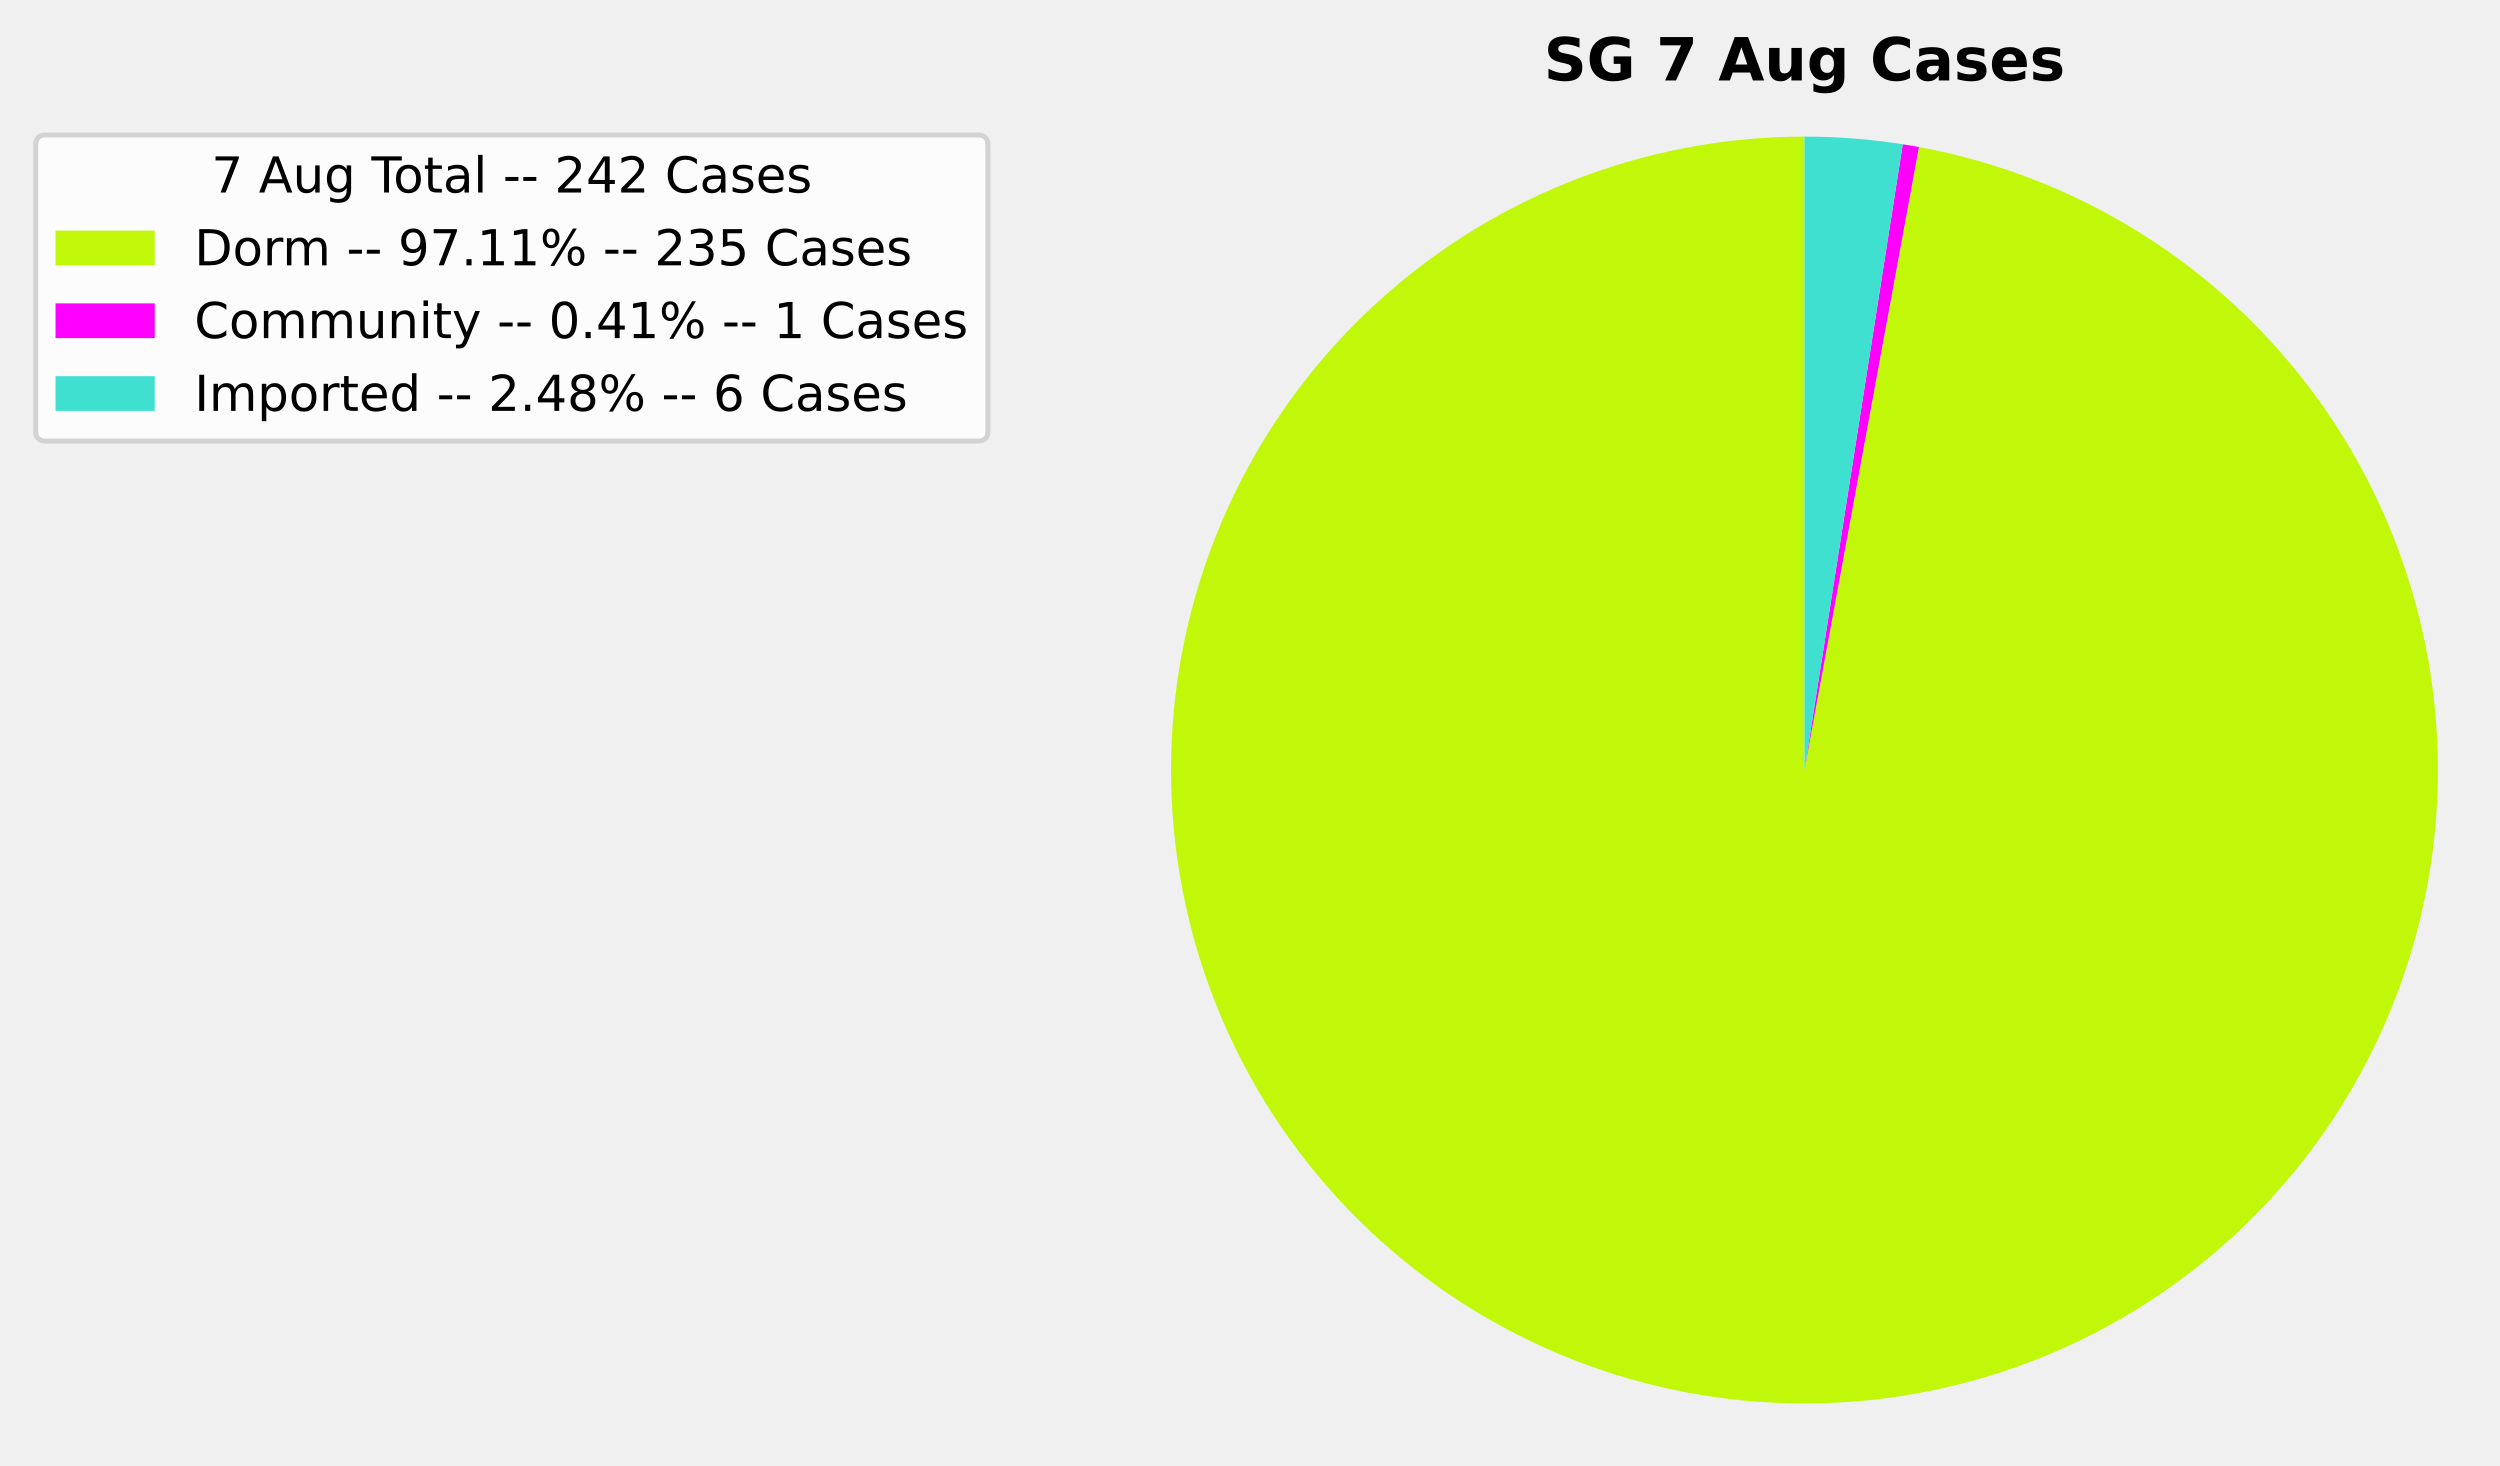
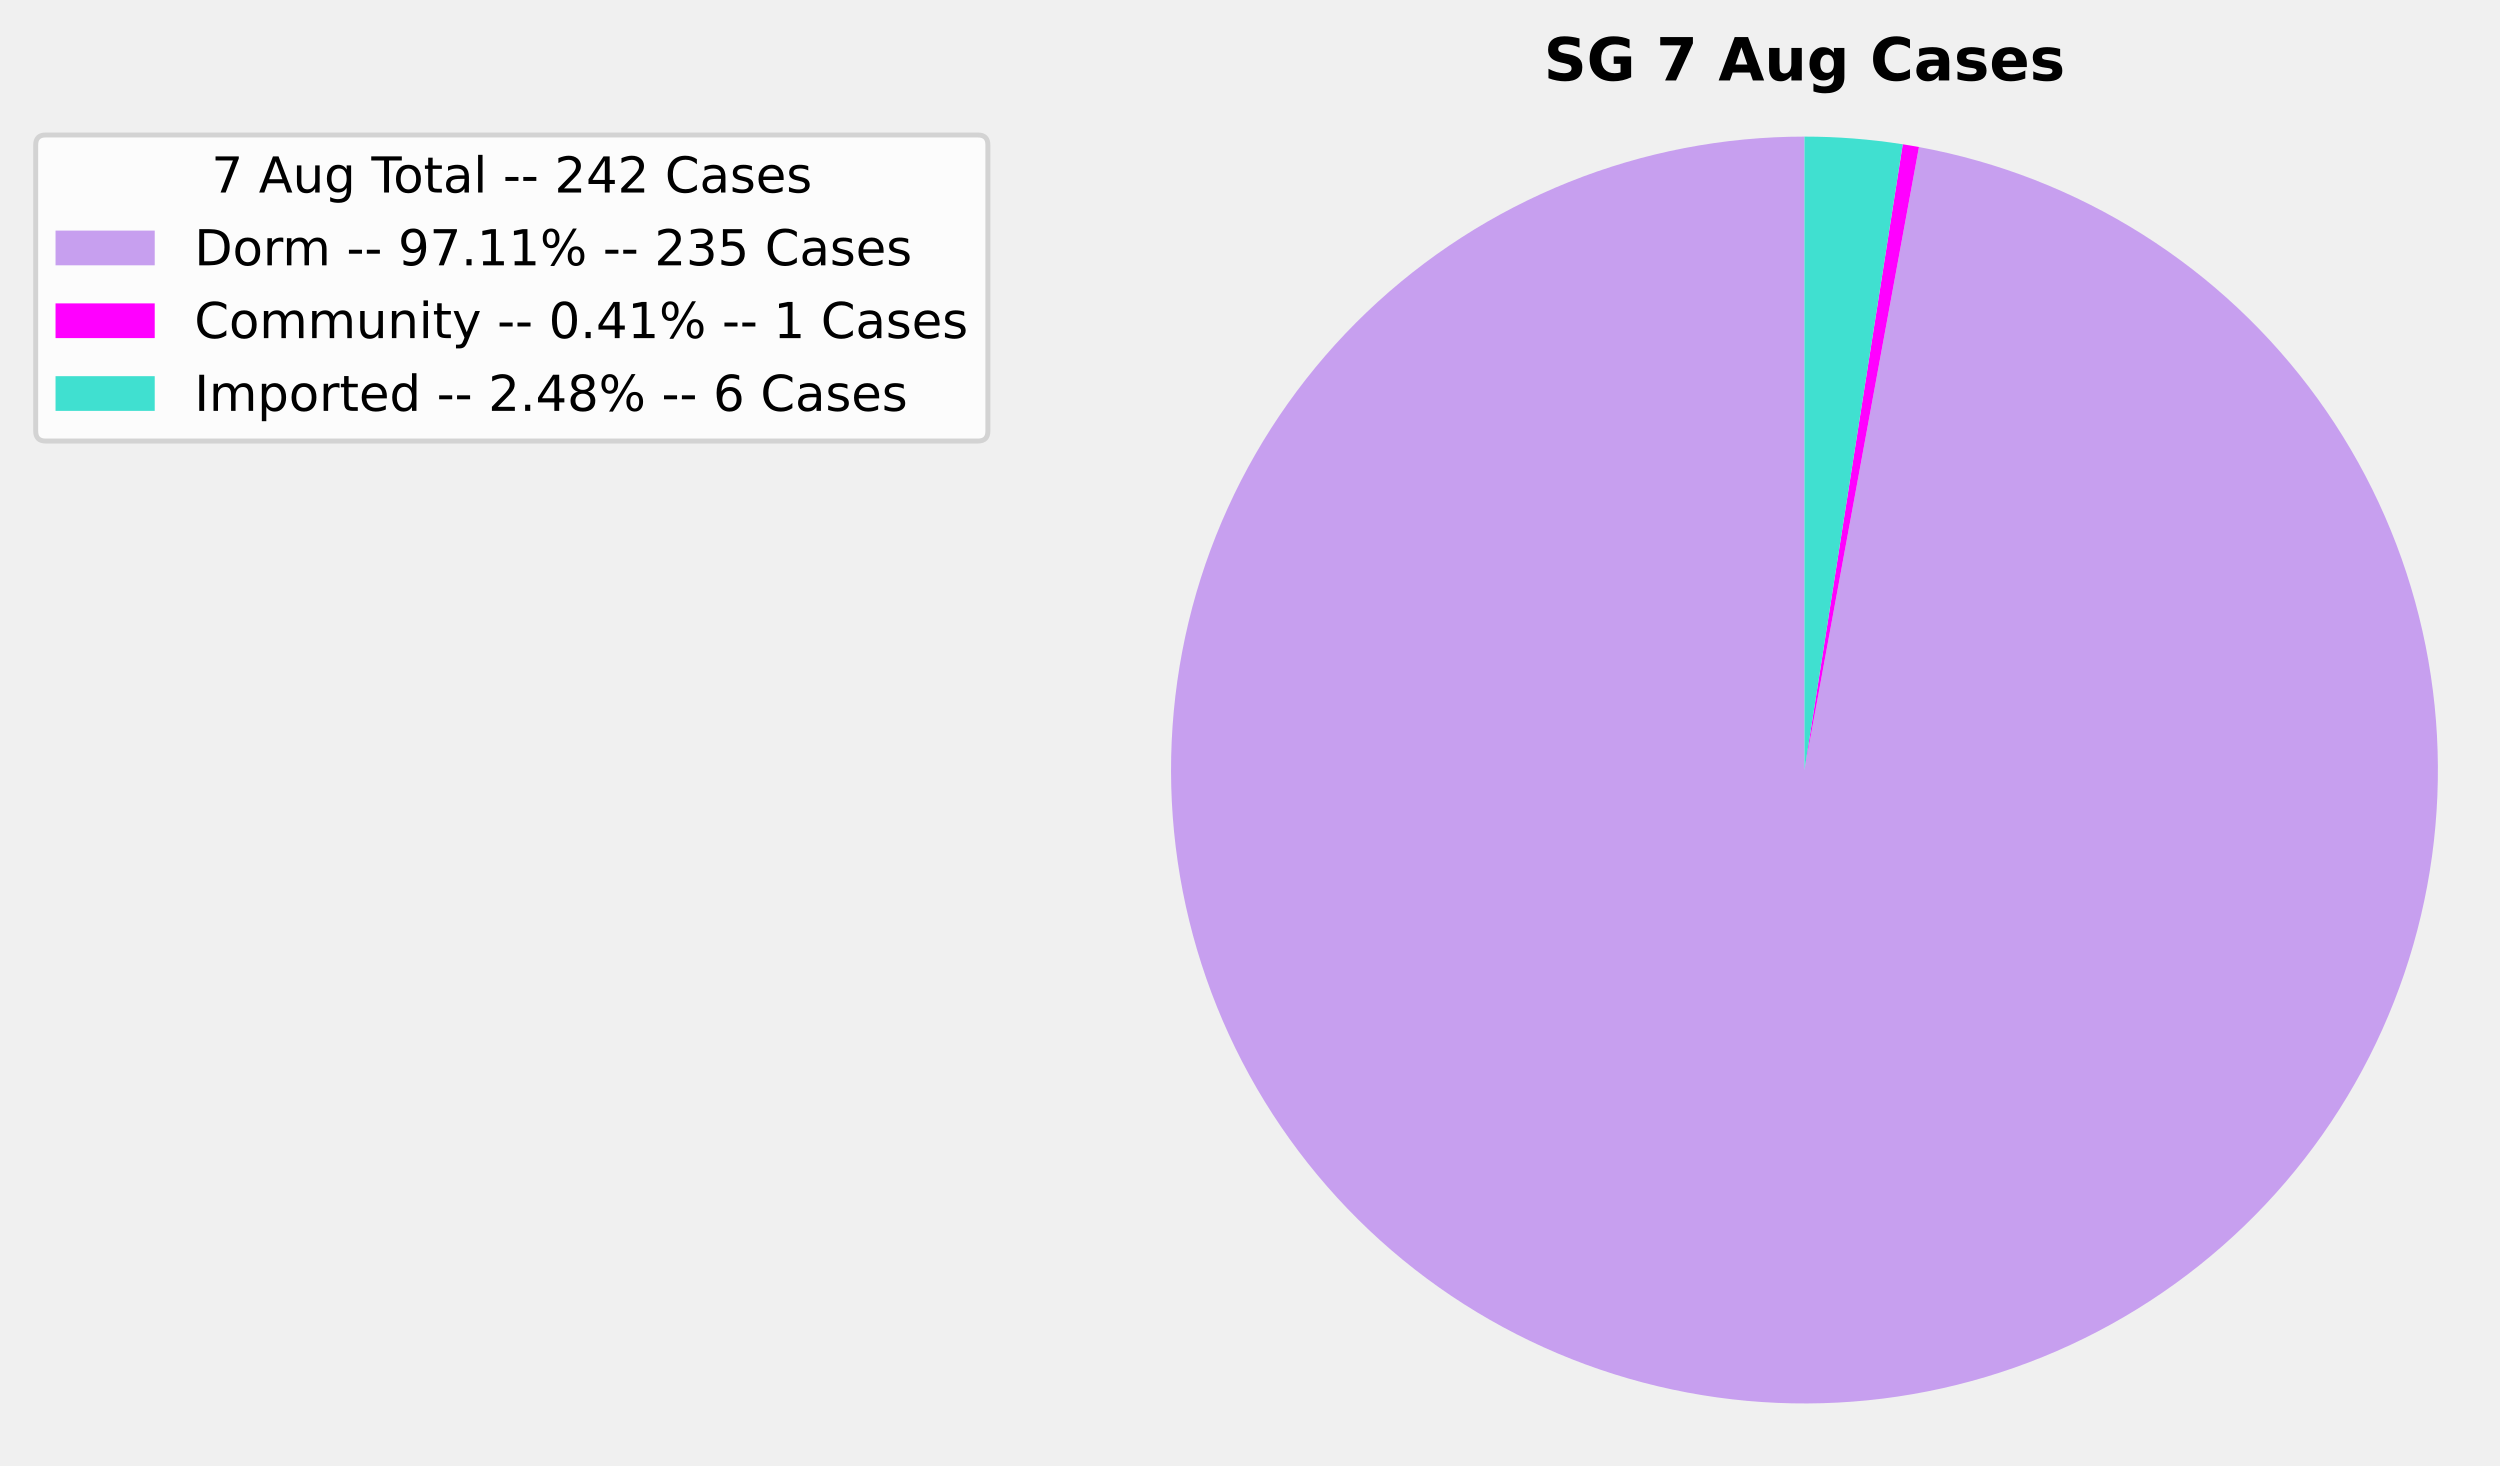
<svg xmlns="http://www.w3.org/2000/svg" xmlns:xlink="http://www.w3.org/1999/xlink" height="295.536pt" version="1.1" viewBox="0 0 504.133 295.536" width="504.133pt">
  <defs>
    <style type="text/css">
*{stroke-linecap:butt;stroke-linejoin:round;}
  </style>
  </defs>
  <g id="figure_1">
    <g id="patch_1">
      <path d="M -0 295.536  L 504.133 295.536  L 504.133 0  L -0 0  z " style="fill:none;" />
    </g>
    <g id="axes_1">
      <g id="patch_2">
-         <path d="M 363.877 27.547  C 347.591 27.547 331.454 30.661 316.339 36.722  C 301.223 42.783 287.405 51.679 275.63 62.931  C 263.856 74.182 254.341 87.582 247.6 102.406  C 240.859 117.231 237.014 133.21 236.275 149.479  C 235.535 165.748 237.913 182.009 243.281 197.384  C 248.65 212.76 256.909 226.968 267.614 239.241  C 278.319 251.514 291.272 261.628 305.776 269.035  C 320.279 276.443 336.067 281.009 352.285 282.487  C 368.504 283.965 384.856 282.328 400.46 277.663  C 416.063 272.999 430.632 265.394 443.378 255.257  C 456.125 245.121 466.817 232.64 474.875 218.488  C 482.934 204.336 488.213 188.772 490.426 172.638  C 492.639 156.503 491.746 140.093 487.795 124.294  C 483.844 108.495 476.908 93.596 467.361 80.402  C 457.815 67.208 445.832 55.96 432.061 47.267  C 418.289 38.574 402.981 32.594 386.964 29.65  L 363.877 155.28  L 363.877 27.547  z " style="fill:#c1f80a;" />
+         <path d="M 363.877 27.547  C 347.591 27.547 331.454 30.661 316.339 36.722  C 301.223 42.783 287.405 51.679 275.63 62.931  C 263.856 74.182 254.341 87.582 247.6 102.406  C 240.859 117.231 237.014 133.21 236.275 149.479  C 235.535 165.748 237.913 182.009 243.281 197.384  C 248.65 212.76 256.909 226.968 267.614 239.241  C 278.319 251.514 291.272 261.628 305.776 269.035  C 320.279 276.443 336.067 281.009 352.285 282.487  C 368.504 283.965 384.856 282.328 400.46 277.663  C 416.063 272.999 430.632 265.394 443.378 255.257  C 456.125 245.121 466.817 232.64 474.875 218.488  C 482.934 204.336 488.213 188.772 490.426 172.638  C 492.639 156.503 491.746 140.093 487.795 124.294  C 483.844 108.495 476.908 93.596 467.361 80.402  C 457.815 67.208 445.832 55.96 432.061 47.267  C 418.289 38.574 402.981 32.594 386.964 29.65  L 363.877 155.28  L 363.877 27.547  z " style="fill:#c79fef;" />
      </g>
      <g id="patch_3">
        <path d="M 386.964 29.65  C 386.42 29.551 385.876 29.454 385.331 29.361  C 384.786 29.268 384.241 29.179 383.695 29.093  L 363.877 155.28  L 386.964 29.65  z " style="fill:#ff00ff;" />
      </g>
      <g id="patch_4">
        <path d="M 383.695 29.093  C 380.418 28.579 377.123 28.192 373.816 27.934  C 370.509 27.676 367.193 27.547 363.877 27.547  L 363.877 155.28  L 383.695 29.093  z " style="fill:#40e0d0;" />
      </g>
      <g id="matplotlib.axis_1" />
      <g id="matplotlib.axis_2" />
      <g id="text_1">
        <defs>
          <path d="M 59.906 70.609  L 59.906 55.172  Q 53.906 57.859 48.188 59.219  Q 42.484 60.594 37.406 60.594  Q 30.672 60.594 27.438 58.734  Q 24.219 56.891 24.219 52.984  Q 24.219 50.047 26.391 48.406  Q 28.562 46.781 34.281 45.609  L 42.281 44  Q 54.438 41.547 59.562 36.562  Q 64.703 31.594 64.703 22.406  Q 64.703 10.359 57.547 4.469  Q 50.391 -1.422 35.688 -1.422  Q 28.766 -1.422 21.781 -0.094  Q 14.797 1.219 7.812 3.812  L 7.812 19.672  Q 14.797 15.969 21.312 14.078  Q 27.828 12.203 33.891 12.203  Q 40.047 12.203 43.312 14.25  Q 46.578 16.312 46.578 20.125  Q 46.578 23.531 44.359 25.391  Q 42.141 27.25 35.5 28.719  L 28.219 30.328  Q 17.281 32.672 12.219 37.797  Q 7.172 42.922 7.172 51.609  Q 7.172 62.5 14.203 68.359  Q 21.234 74.219 34.422 74.219  Q 40.438 74.219 46.781 73.312  Q 53.125 72.406 59.906 70.609  z " id="DejaVuSans-Bold-83" />
          <path d="M 74.703 5.422  Q 67.672 2 60.109 0.281  Q 52.547 -1.422 44.484 -1.422  Q 26.266 -1.422 15.625 8.766  Q 4.984 18.953 4.984 36.375  Q 4.984 54 15.812 64.109  Q 26.656 74.219 45.516 74.219  Q 52.781 74.219 59.438 72.844  Q 66.109 71.484 72.016 68.797  L 72.016 53.719  Q 65.922 57.172 59.891 58.875  Q 53.859 60.594 47.797 60.594  Q 36.578 60.594 30.5 54.312  Q 24.422 48.047 24.422 36.375  Q 24.422 24.812 30.281 18.5  Q 36.141 12.203 46.922 12.203  Q 49.859 12.203 52.375 12.562  Q 54.891 12.938 56.891 13.719  L 56.891 27.875  L 45.406 27.875  L 45.406 40.484  L 74.703 40.484  z " id="DejaVuSans-Bold-71" />
          <path id="DejaVuSans-Bold-32" />
          <path d="M 6.688 72.906  L 61.625 72.906  L 61.625 62.312  L 33.203 0  L 14.891 0  L 41.797 59.078  L 6.688 59.078  z " id="DejaVuSans-Bold-55" />
          <path d="M 53.422 13.281  L 24.031 13.281  L 19.391 0  L 0.484 0  L 27.484 72.906  L 49.906 72.906  L 76.906 0  L 58.016 0  z M 28.719 26.812  L 48.688 26.812  L 38.719 55.812  z " id="DejaVuSans-Bold-65" />
          <path d="M 7.812 21.297  L 7.812 54.688  L 25.391 54.688  L 25.391 49.219  Q 25.391 44.781 25.344 38.062  Q 25.297 31.344 25.297 29.109  Q 25.297 22.516 25.641 19.609  Q 25.984 16.703 26.812 15.375  Q 27.875 13.672 29.609 12.734  Q 31.344 11.812 33.594 11.812  Q 39.062 11.812 42.188 16.016  Q 45.312 20.219 45.312 27.688  L 45.312 54.688  L 62.797 54.688  L 62.797 0  L 45.312 0  L 45.312 7.906  Q 41.359 3.125 36.938 0.844  Q 32.516 -1.422 27.203 -1.422  Q 17.719 -1.422 12.766 4.391  Q 7.812 10.203 7.812 21.297  z " id="DejaVuSans-Bold-117" />
          <path d="M 45.609 9.281  Q 42 4.5 37.641 2.25  Q 33.297 0 27.594 0  Q 17.578 0 11.031 7.875  Q 4.5 15.766 4.5 27.984  Q 4.5 40.234 11.031 48.062  Q 17.578 55.906 27.594 55.906  Q 33.297 55.906 37.641 53.656  Q 42 51.422 45.609 46.578  L 45.609 54.688  L 63.188 54.688  L 63.188 5.516  Q 63.188 -7.672 54.859 -14.625  Q 46.531 -21.578 30.719 -21.578  Q 25.594 -21.578 20.797 -20.797  Q 16.016 -20.016 11.188 -18.406  L 11.188 -4.781  Q 15.766 -7.422 20.156 -8.719  Q 24.562 -10.016 29 -10.016  Q 37.594 -10.016 41.594 -6.25  Q 45.609 -2.484 45.609 5.516  z M 34.078 43.312  Q 28.656 43.312 25.625 39.297  Q 22.609 35.297 22.609 27.984  Q 22.609 20.453 25.531 16.578  Q 28.469 12.703 34.078 12.703  Q 39.547 12.703 42.578 16.703  Q 45.609 20.703 45.609 27.984  Q 45.609 35.297 42.578 39.297  Q 39.547 43.312 34.078 43.312  z " id="DejaVuSans-Bold-103" />
          <path d="M 67 4  Q 61.812 1.312 56.203 -0.047  Q 50.594 -1.422 44.484 -1.422  Q 26.266 -1.422 15.625 8.766  Q 4.984 18.953 4.984 36.375  Q 4.984 53.859 15.625 64.031  Q 26.266 74.219 44.484 74.219  Q 50.594 74.219 56.203 72.844  Q 61.812 71.484 67 68.797  L 67 53.719  Q 61.766 57.281 56.688 58.938  Q 51.609 60.594 46 60.594  Q 35.938 60.594 30.172 54.141  Q 24.422 47.703 24.422 36.375  Q 24.422 25.094 30.172 18.641  Q 35.938 12.203 46 12.203  Q 51.609 12.203 56.688 13.859  Q 61.766 15.531 67 19.094  z " id="DejaVuSans-Bold-67" />
          <path d="M 32.906 24.609  Q 27.438 24.609 24.672 22.75  Q 21.922 20.906 21.922 17.281  Q 21.922 13.969 24.141 12.078  Q 26.375 10.203 30.328 10.203  Q 35.25 10.203 38.625 13.734  Q 42 17.281 42 22.609  L 42 24.609  z M 59.625 31.203  L 59.625 0  L 42 0  L 42 8.109  Q 38.484 3.125 34.078 0.844  Q 29.688 -1.422 23.391 -1.422  Q 14.891 -1.422 9.594 3.531  Q 4.297 8.5 4.297 16.406  Q 4.297 26.031 10.906 30.516  Q 17.531 35.016 31.688 35.016  L 42 35.016  L 42 36.375  Q 42 40.531 38.719 42.453  Q 35.453 44.391 28.516 44.391  Q 22.906 44.391 18.062 43.266  Q 13.234 42.141 9.078 39.891  L 9.078 53.219  Q 14.703 54.594 20.359 55.297  Q 26.031 56 31.688 56  Q 46.484 56 53.047 50.172  Q 59.625 44.344 59.625 31.203  z " id="DejaVuSans-Bold-97" />
          <path d="M 51.125 52.984  L 51.125 39.703  Q 45.516 42.047 40.281 43.219  Q 35.062 44.391 30.422 44.391  Q 25.438 44.391 23.016 43.141  Q 20.609 41.891 20.609 39.312  Q 20.609 37.203 22.438 36.078  Q 24.266 34.969 29 34.422  L 32.078 33.984  Q 45.516 32.281 50.141 28.375  Q 54.781 24.469 54.781 16.109  Q 54.781 7.375 48.328 2.969  Q 41.891 -1.422 29.109 -1.422  Q 23.688 -1.422 17.891 -0.562  Q 12.109 0.297 6 2  L 6 15.281  Q 11.234 12.75 16.719 11.469  Q 22.219 10.203 27.875 10.203  Q 33.016 10.203 35.594 11.609  Q 38.188 13.031 38.188 15.828  Q 38.188 18.172 36.406 19.312  Q 34.625 20.453 29.297 21.094  L 26.219 21.484  Q 14.547 22.953 9.859 26.906  Q 5.172 30.859 5.172 38.922  Q 5.172 47.609 11.125 51.797  Q 17.094 56 29.391 56  Q 34.234 56 39.547 55.266  Q 44.875 54.547 51.125 52.984  z " id="DejaVuSans-Bold-115" />
          <path d="M 62.984 27.484  L 62.984 22.516  L 22.125 22.516  Q 22.75 16.359 26.562 13.281  Q 30.375 10.203 37.203 10.203  Q 42.719 10.203 48.5 11.844  Q 54.297 13.484 60.406 16.797  L 60.406 3.328  Q 54.203 0.984 48 -0.219  Q 41.797 -1.422 35.594 -1.422  Q 20.75 -1.422 12.516 6.125  Q 4.297 13.672 4.297 27.297  Q 4.297 40.672 12.375 48.328  Q 20.453 56 34.625 56  Q 47.516 56 55.25 48.234  Q 62.984 40.484 62.984 27.484  z M 45.016 33.297  Q 45.016 38.281 42.109 41.328  Q 39.203 44.391 34.516 44.391  Q 29.438 44.391 26.266 41.531  Q 23.094 38.672 22.312 33.297  z " id="DejaVuSans-Bold-101" />
        </defs>
        <g transform="translate(311.3166 16.22437)scale(0.12 -0.12)">
          <use xlink:href="#DejaVuSans-Bold-83" />
          <use x="72.021" xlink:href="#DejaVuSans-Bold-71" />
          <use x="154.102" xlink:href="#DejaVuSans-Bold-32" />
          <use x="188.916" xlink:href="#DejaVuSans-Bold-55" />
          <use x="258.496" xlink:href="#DejaVuSans-Bold-32" />
          <use x="293.311" xlink:href="#DejaVuSans-Bold-65" />
          <use x="370.703" xlink:href="#DejaVuSans-Bold-117" />
          <use x="441.895" xlink:href="#DejaVuSans-Bold-103" />
          <use x="513.477" xlink:href="#DejaVuSans-Bold-32" />
          <use x="548.291" xlink:href="#DejaVuSans-Bold-67" />
          <use x="621.68" xlink:href="#DejaVuSans-Bold-97" />
          <use x="689.16" xlink:href="#DejaVuSans-Bold-115" />
          <use x="748.682" xlink:href="#DejaVuSans-Bold-101" />
          <use x="816.504" xlink:href="#DejaVuSans-Bold-115" />
        </g>
      </g>
      <g id="legend_1">
        <g id="patch_5">
          <path d="M 9.2 88.937  L 197.209 88.937  Q 199.209 88.937 199.209 86.937  L 199.209 29.224  Q 199.209 27.224 197.209 27.224  L 9.2 27.224  Q 7.2 27.224 7.2 29.224  L 7.2 86.937  Q 7.2 88.937 9.2 88.937  z " style="fill:#ffffff;opacity:0.8;stroke:#cccccc;stroke-linejoin:miter;" />
        </g>
        <g id="text_2">
          <defs>
            <path d="M 8.203 72.906  L 55.078 72.906  L 55.078 68.703  L 28.609 0  L 18.312 0  L 43.219 64.594  L 8.203 64.594  z " id="DejaVuSans-55" />
            <path id="DejaVuSans-32" />
            <path d="M 34.188 63.188  L 20.797 26.906  L 47.609 26.906  z M 28.609 72.906  L 39.797 72.906  L 67.578 0  L 57.328 0  L 50.688 18.703  L 17.828 18.703  L 11.188 0  L 0.781 0  z " id="DejaVuSans-65" />
            <path d="M 8.5 21.578  L 8.5 54.688  L 17.484 54.688  L 17.484 21.922  Q 17.484 14.156 20.5 10.266  Q 23.531 6.391 29.594 6.391  Q 36.859 6.391 41.078 11.031  Q 45.312 15.672 45.312 23.688  L 45.312 54.688  L 54.297 54.688  L 54.297 0  L 45.312 0  L 45.312 8.406  Q 42.047 3.422 37.719 1  Q 33.406 -1.422 27.688 -1.422  Q 18.266 -1.422 13.375 4.438  Q 8.5 10.297 8.5 21.578  z M 31.109 56  z " id="DejaVuSans-117" />
            <path d="M 45.406 27.984  Q 45.406 37.75 41.375 43.109  Q 37.359 48.484 30.078 48.484  Q 22.859 48.484 18.828 43.109  Q 14.797 37.75 14.797 27.984  Q 14.797 18.266 18.828 12.891  Q 22.859 7.516 30.078 7.516  Q 37.359 7.516 41.375 12.891  Q 45.406 18.266 45.406 27.984  z M 54.391 6.781  Q 54.391 -7.172 48.188 -13.984  Q 42 -20.797 29.203 -20.797  Q 24.469 -20.797 20.266 -20.094  Q 16.062 -19.391 12.109 -17.922  L 12.109 -9.188  Q 16.062 -11.328 19.922 -12.344  Q 23.781 -13.375 27.781 -13.375  Q 36.625 -13.375 41.016 -8.766  Q 45.406 -4.156 45.406 5.172  L 45.406 9.625  Q 42.625 4.781 38.281 2.391  Q 33.938 0 27.875 0  Q 17.828 0 11.672 7.656  Q 5.516 15.328 5.516 27.984  Q 5.516 40.672 11.672 48.328  Q 17.828 56 27.875 56  Q 33.938 56 38.281 53.609  Q 42.625 51.219 45.406 46.391  L 45.406 54.688  L 54.391 54.688  z " id="DejaVuSans-103" />
            <path d="M -0.297 72.906  L 61.375 72.906  L 61.375 64.594  L 35.5 64.594  L 35.5 0  L 25.594 0  L 25.594 64.594  L -0.297 64.594  z " id="DejaVuSans-84" />
            <path d="M 30.609 48.391  Q 23.391 48.391 19.188 42.75  Q 14.984 37.109 14.984 27.297  Q 14.984 17.484 19.156 11.844  Q 23.344 6.203 30.609 6.203  Q 37.797 6.203 41.984 11.859  Q 46.188 17.531 46.188 27.297  Q 46.188 37.016 41.984 42.703  Q 37.797 48.391 30.609 48.391  z M 30.609 56  Q 42.328 56 49.016 48.375  Q 55.719 40.766 55.719 27.297  Q 55.719 13.875 49.016 6.219  Q 42.328 -1.422 30.609 -1.422  Q 18.844 -1.422 12.172 6.219  Q 5.516 13.875 5.516 27.297  Q 5.516 40.766 12.172 48.375  Q 18.844 56 30.609 56  z " id="DejaVuSans-111" />
            <path d="M 18.312 70.219  L 18.312 54.688  L 36.812 54.688  L 36.812 47.703  L 18.312 47.703  L 18.312 18.016  Q 18.312 11.328 20.141 9.422  Q 21.969 7.516 27.594 7.516  L 36.812 7.516  L 36.812 0  L 27.594 0  Q 17.188 0 13.234 3.875  Q 9.281 7.766 9.281 18.016  L 9.281 47.703  L 2.688 47.703  L 2.688 54.688  L 9.281 54.688  L 9.281 70.219  z " id="DejaVuSans-116" />
            <path d="M 34.281 27.484  Q 23.391 27.484 19.188 25  Q 14.984 22.516 14.984 16.5  Q 14.984 11.719 18.141 8.906  Q 21.297 6.109 26.703 6.109  Q 34.188 6.109 38.703 11.406  Q 43.219 16.703 43.219 25.484  L 43.219 27.484  z M 52.203 31.203  L 52.203 0  L 43.219 0  L 43.219 8.297  Q 40.141 3.328 35.547 0.953  Q 30.953 -1.422 24.312 -1.422  Q 15.922 -1.422 10.953 3.297  Q 6 8.016 6 15.922  Q 6 25.141 12.172 29.828  Q 18.359 34.516 30.609 34.516  L 43.219 34.516  L 43.219 35.406  Q 43.219 41.609 39.141 45  Q 35.062 48.391 27.688 48.391  Q 23 48.391 18.547 47.266  Q 14.109 46.141 10.016 43.891  L 10.016 52.203  Q 14.938 54.109 19.578 55.047  Q 24.219 56 28.609 56  Q 40.484 56 46.344 49.844  Q 52.203 43.703 52.203 31.203  z " id="DejaVuSans-97" />
            <path d="M 9.422 75.984  L 18.406 75.984  L 18.406 0  L 9.422 0  z " id="DejaVuSans-108" />
            <path d="M 4.891 31.391  L 31.203 31.391  L 31.203 23.391  L 4.891 23.391  z " id="DejaVuSans-45" />
            <path d="M 19.188 8.297  L 53.609 8.297  L 53.609 0  L 7.328 0  L 7.328 8.297  Q 12.938 14.109 22.625 23.891  Q 32.328 33.688 34.812 36.531  Q 39.547 41.844 41.422 45.531  Q 43.312 49.219 43.312 52.781  Q 43.312 58.594 39.234 62.25  Q 35.156 65.922 28.609 65.922  Q 23.969 65.922 18.812 64.312  Q 13.672 62.703 7.812 59.422  L 7.812 69.391  Q 13.766 71.781 18.938 73  Q 24.125 74.219 28.422 74.219  Q 39.75 74.219 46.484 68.547  Q 53.219 62.891 53.219 53.422  Q 53.219 48.922 51.531 44.891  Q 49.859 40.875 45.406 35.406  Q 44.188 33.984 37.641 27.219  Q 31.109 20.453 19.188 8.297  z " id="DejaVuSans-50" />
            <path d="M 37.797 64.312  L 12.891 25.391  L 37.797 25.391  z M 35.203 72.906  L 47.609 72.906  L 47.609 25.391  L 58.016 25.391  L 58.016 17.188  L 47.609 17.188  L 47.609 0  L 37.797 0  L 37.797 17.188  L 4.891 17.188  L 4.891 26.703  z " id="DejaVuSans-52" />
            <path d="M 64.406 67.281  L 64.406 56.891  Q 59.422 61.531 53.781 63.812  Q 48.141 66.109 41.797 66.109  Q 29.297 66.109 22.656 58.469  Q 16.016 50.828 16.016 36.375  Q 16.016 21.969 22.656 14.328  Q 29.297 6.688 41.797 6.688  Q 48.141 6.688 53.781 8.984  Q 59.422 11.281 64.406 15.922  L 64.406 5.609  Q 59.234 2.094 53.438 0.328  Q 47.656 -1.422 41.219 -1.422  Q 24.656 -1.422 15.125 8.703  Q 5.609 18.844 5.609 36.375  Q 5.609 53.953 15.125 64.078  Q 24.656 74.219 41.219 74.219  Q 47.75 74.219 53.531 72.484  Q 59.328 70.75 64.406 67.281  z " id="DejaVuSans-67" />
            <path d="M 44.281 53.078  L 44.281 44.578  Q 40.484 46.531 36.375 47.5  Q 32.281 48.484 27.875 48.484  Q 21.188 48.484 17.844 46.438  Q 14.5 44.391 14.5 40.281  Q 14.5 37.156 16.891 35.375  Q 19.281 33.594 26.516 31.984  L 29.594 31.297  Q 39.156 29.25 43.188 25.516  Q 47.219 21.781 47.219 15.094  Q 47.219 7.469 41.188 3.016  Q 35.156 -1.422 24.609 -1.422  Q 20.219 -1.422 15.453 -0.562  Q 10.688 0.297 5.422 2  L 5.422 11.281  Q 10.406 8.688 15.234 7.391  Q 20.062 6.109 24.812 6.109  Q 31.156 6.109 34.562 8.281  Q 37.984 10.453 37.984 14.406  Q 37.984 18.062 35.516 20.016  Q 33.062 21.969 24.703 23.781  L 21.578 24.516  Q 13.234 26.266 9.516 29.906  Q 5.812 33.547 5.812 39.891  Q 5.812 47.609 11.281 51.797  Q 16.75 56 26.812 56  Q 31.781 56 36.172 55.266  Q 40.578 54.547 44.281 53.078  z " id="DejaVuSans-115" />
            <path d="M 56.203 29.594  L 56.203 25.203  L 14.891 25.203  Q 15.484 15.922 20.484 11.062  Q 25.484 6.203 34.422 6.203  Q 39.594 6.203 44.453 7.469  Q 49.312 8.734 54.109 11.281  L 54.109 2.781  Q 49.266 0.734 44.188 -0.344  Q 39.109 -1.422 33.891 -1.422  Q 20.797 -1.422 13.156 6.188  Q 5.516 13.812 5.516 26.812  Q 5.516 40.234 12.766 48.109  Q 20.016 56 32.328 56  Q 43.359 56 49.781 48.891  Q 56.203 41.797 56.203 29.594  z M 47.219 32.234  Q 47.125 39.594 43.094 43.984  Q 39.062 48.391 32.422 48.391  Q 24.906 48.391 20.391 44.141  Q 15.875 39.891 15.188 32.172  z " id="DejaVuSans-101" />
          </defs>
          <g transform="translate(42.64531 38.82281)scale(0.1 -0.1)">
            <use xlink:href="#DejaVuSans-55" />
            <use x="63.623" xlink:href="#DejaVuSans-32" />
            <use x="95.41" xlink:href="#DejaVuSans-65" />
            <use x="163.818" xlink:href="#DejaVuSans-117" />
            <use x="227.197" xlink:href="#DejaVuSans-103" />
            <use x="290.674" xlink:href="#DejaVuSans-32" />
            <use x="322.461" xlink:href="#DejaVuSans-84" />
            <use x="366.545" xlink:href="#DejaVuSans-111" />
            <use x="427.727" xlink:href="#DejaVuSans-116" />
            <use x="466.936" xlink:href="#DejaVuSans-97" />
            <use x="528.215" xlink:href="#DejaVuSans-108" />
            <use x="555.998" xlink:href="#DejaVuSans-32" />
            <use x="587.785" xlink:href="#DejaVuSans-45" />
            <use x="623.869" xlink:href="#DejaVuSans-45" />
            <use x="659.953" xlink:href="#DejaVuSans-32" />
            <use x="691.74" xlink:href="#DejaVuSans-50" />
            <use x="755.363" xlink:href="#DejaVuSans-52" />
            <use x="818.986" xlink:href="#DejaVuSans-50" />
            <use x="882.609" xlink:href="#DejaVuSans-32" />
            <use x="914.396" xlink:href="#DejaVuSans-67" />
            <use x="984.221" xlink:href="#DejaVuSans-97" />
            <use x="1045.5" xlink:href="#DejaVuSans-115" />
            <use x="1097.6" xlink:href="#DejaVuSans-101" />
            <use x="1159.123" xlink:href="#DejaVuSans-115" />
          </g>
        </g>
        <g id="patch_6">
-           <path d="M 11.2 53.501  L 31.2 53.501  L 31.2 46.501  L 11.2 46.501  z " style="fill:#c1f80a;" />
+           <path d="M 11.2 53.501  L 31.2 53.501  L 31.2 46.501  L 11.2 46.501  z " style="fill:#c79fef;" />
        </g>
        <g id="text_3">
          <defs>
            <path d="M 19.672 64.797  L 19.672 8.109  L 31.594 8.109  Q 46.688 8.109 53.688 14.938  Q 60.688 21.781 60.688 36.531  Q 60.688 51.172 53.688 57.984  Q 46.688 64.797 31.594 64.797  z M 9.812 72.906  L 30.078 72.906  Q 51.266 72.906 61.172 64.094  Q 71.094 55.281 71.094 36.531  Q 71.094 17.672 61.125 8.828  Q 51.172 0 30.078 0  L 9.812 0  z " id="DejaVuSans-68" />
            <path d="M 41.109 46.297  Q 39.594 47.172 37.812 47.578  Q 36.031 48 33.891 48  Q 26.266 48 22.188 43.047  Q 18.109 38.094 18.109 28.812  L 18.109 0  L 9.078 0  L 9.078 54.688  L 18.109 54.688  L 18.109 46.188  Q 20.953 51.172 25.484 53.578  Q 30.031 56 36.531 56  Q 37.453 56 38.578 55.875  Q 39.703 55.766 41.062 55.516  z " id="DejaVuSans-114" />
            <path d="M 52 44.188  Q 55.375 50.25 60.062 53.125  Q 64.75 56 71.094 56  Q 79.641 56 84.281 50.016  Q 88.922 44.047 88.922 33.016  L 88.922 0  L 79.891 0  L 79.891 32.719  Q 79.891 40.578 77.094 44.375  Q 74.312 48.188 68.609 48.188  Q 61.625 48.188 57.562 43.547  Q 53.516 38.922 53.516 30.906  L 53.516 0  L 44.484 0  L 44.484 32.719  Q 44.484 40.625 41.703 44.406  Q 38.922 48.188 33.109 48.188  Q 26.219 48.188 22.156 43.531  Q 18.109 38.875 18.109 30.906  L 18.109 0  L 9.078 0  L 9.078 54.688  L 18.109 54.688  L 18.109 46.188  Q 21.188 51.219 25.484 53.609  Q 29.781 56 35.688 56  Q 41.656 56 45.828 52.969  Q 50 49.953 52 44.188  z " id="DejaVuSans-109" />
            <path d="M 10.984 1.516  L 10.984 10.5  Q 14.703 8.734 18.5 7.812  Q 22.312 6.891 25.984 6.891  Q 35.75 6.891 40.891 13.453  Q 46.047 20.016 46.781 33.406  Q 43.953 29.203 39.594 26.953  Q 35.25 24.703 29.984 24.703  Q 19.047 24.703 12.672 31.312  Q 6.297 37.938 6.297 49.422  Q 6.297 60.641 12.938 67.422  Q 19.578 74.219 30.609 74.219  Q 43.266 74.219 49.922 64.516  Q 56.594 54.828 56.594 36.375  Q 56.594 19.141 48.406 8.859  Q 40.234 -1.422 26.422 -1.422  Q 22.703 -1.422 18.891 -0.688  Q 15.094 0.047 10.984 1.516  z M 30.609 32.422  Q 37.25 32.422 41.125 36.953  Q 45.016 41.5 45.016 49.422  Q 45.016 57.281 41.125 61.844  Q 37.25 66.406 30.609 66.406  Q 23.969 66.406 20.094 61.844  Q 16.219 57.281 16.219 49.422  Q 16.219 41.5 20.094 36.953  Q 23.969 32.422 30.609 32.422  z " id="DejaVuSans-57" />
            <path d="M 10.688 12.406  L 21 12.406  L 21 0  L 10.688 0  z " id="DejaVuSans-46" />
            <path d="M 12.406 8.297  L 28.516 8.297  L 28.516 63.922  L 10.984 60.406  L 10.984 69.391  L 28.422 72.906  L 38.281 72.906  L 38.281 8.297  L 54.391 8.297  L 54.391 0  L 12.406 0  z " id="DejaVuSans-49" />
            <path d="M 72.703 32.078  Q 68.453 32.078 66.031 28.469  Q 63.625 24.859 63.625 18.406  Q 63.625 12.062 66.031 8.422  Q 68.453 4.781 72.703 4.781  Q 76.859 4.781 79.266 8.422  Q 81.688 12.062 81.688 18.406  Q 81.688 24.812 79.266 28.438  Q 76.859 32.078 72.703 32.078  z M 72.703 38.281  Q 80.422 38.281 84.953 32.906  Q 89.5 27.547 89.5 18.406  Q 89.5 9.281 84.938 3.922  Q 80.375 -1.422 72.703 -1.422  Q 64.891 -1.422 60.344 3.922  Q 55.812 9.281 55.812 18.406  Q 55.812 27.594 60.375 32.938  Q 64.938 38.281 72.703 38.281  z M 22.312 68.016  Q 18.109 68.016 15.688 64.375  Q 13.281 60.75 13.281 54.391  Q 13.281 47.953 15.672 44.328  Q 18.062 40.719 22.312 40.719  Q 26.562 40.719 28.969 44.328  Q 31.391 47.953 31.391 54.391  Q 31.391 60.688 28.953 64.344  Q 26.516 68.016 22.312 68.016  z M 66.406 74.219  L 74.219 74.219  L 28.609 -1.422  L 20.797 -1.422  z M 22.312 74.219  Q 30.031 74.219 34.609 68.875  Q 39.203 63.531 39.203 54.391  Q 39.203 45.172 34.641 39.844  Q 30.078 34.516 22.312 34.516  Q 14.547 34.516 10.031 39.859  Q 5.516 45.219 5.516 54.391  Q 5.516 63.484 10.047 68.844  Q 14.594 74.219 22.312 74.219  z " id="DejaVuSans-37" />
            <path d="M 40.578 39.312  Q 47.656 37.797 51.625 33  Q 55.609 28.219 55.609 21.188  Q 55.609 10.406 48.188 4.484  Q 40.766 -1.422 27.094 -1.422  Q 22.516 -1.422 17.656 -0.516  Q 12.797 0.391 7.625 2.203  L 7.625 11.719  Q 11.719 9.328 16.594 8.109  Q 21.484 6.891 26.812 6.891  Q 36.078 6.891 40.938 10.547  Q 45.797 14.203 45.797 21.188  Q 45.797 27.641 41.281 31.266  Q 36.766 34.906 28.719 34.906  L 20.219 34.906  L 20.219 43.016  L 29.109 43.016  Q 36.375 43.016 40.234 45.922  Q 44.094 48.828 44.094 54.297  Q 44.094 59.906 40.109 62.906  Q 36.141 65.922 28.719 65.922  Q 24.656 65.922 20.016 65.031  Q 15.375 64.156 9.812 62.312  L 9.812 71.094  Q 15.438 72.656 20.344 73.438  Q 25.25 74.219 29.594 74.219  Q 40.828 74.219 47.359 69.109  Q 53.906 64.016 53.906 55.328  Q 53.906 49.266 50.438 45.094  Q 46.969 40.922 40.578 39.312  z " id="DejaVuSans-51" />
            <path d="M 10.797 72.906  L 49.516 72.906  L 49.516 64.594  L 19.828 64.594  L 19.828 46.734  Q 21.969 47.469 24.109 47.828  Q 26.266 48.188 28.422 48.188  Q 40.625 48.188 47.75 41.5  Q 54.891 34.812 54.891 23.391  Q 54.891 11.625 47.562 5.094  Q 40.234 -1.422 26.906 -1.422  Q 22.312 -1.422 17.547 -0.641  Q 12.797 0.141 7.719 1.703  L 7.719 11.625  Q 12.109 9.234 16.797 8.062  Q 21.484 6.891 26.703 6.891  Q 35.156 6.891 40.078 11.328  Q 45.016 15.766 45.016 23.391  Q 45.016 31 40.078 35.438  Q 35.156 39.891 26.703 39.891  Q 22.75 39.891 18.812 39.016  Q 14.891 38.141 10.797 36.281  z " id="DejaVuSans-53" />
          </defs>
          <g transform="translate(39.2 53.50094)scale(0.1 -0.1)">
            <use xlink:href="#DejaVuSans-68" />
            <use x="77.002" xlink:href="#DejaVuSans-111" />
            <use x="138.184" xlink:href="#DejaVuSans-114" />
            <use x="177.547" xlink:href="#DejaVuSans-109" />
            <use x="274.959" xlink:href="#DejaVuSans-32" />
            <use x="306.746" xlink:href="#DejaVuSans-45" />
            <use x="342.83" xlink:href="#DejaVuSans-45" />
            <use x="378.914" xlink:href="#DejaVuSans-32" />
            <use x="410.701" xlink:href="#DejaVuSans-57" />
            <use x="474.324" xlink:href="#DejaVuSans-55" />
            <use x="537.947" xlink:href="#DejaVuSans-46" />
            <use x="569.734" xlink:href="#DejaVuSans-49" />
            <use x="633.357" xlink:href="#DejaVuSans-49" />
            <use x="696.98" xlink:href="#DejaVuSans-37" />
            <use x="792" xlink:href="#DejaVuSans-32" />
            <use x="823.787" xlink:href="#DejaVuSans-45" />
            <use x="859.871" xlink:href="#DejaVuSans-45" />
            <use x="895.955" xlink:href="#DejaVuSans-32" />
            <use x="927.742" xlink:href="#DejaVuSans-50" />
            <use x="991.365" xlink:href="#DejaVuSans-51" />
            <use x="1054.988" xlink:href="#DejaVuSans-53" />
            <use x="1118.611" xlink:href="#DejaVuSans-32" />
            <use x="1150.398" xlink:href="#DejaVuSans-67" />
            <use x="1220.223" xlink:href="#DejaVuSans-97" />
            <use x="1281.502" xlink:href="#DejaVuSans-115" />
            <use x="1333.602" xlink:href="#DejaVuSans-101" />
            <use x="1395.125" xlink:href="#DejaVuSans-115" />
          </g>
        </g>
        <g id="patch_7">
          <path d="M 11.2 68.179  L 31.2 68.179  L 31.2 61.179  L 11.2 61.179  z " style="fill:#ff00ff;" />
        </g>
        <g id="text_4">
          <defs>
            <path d="M 54.891 33.016  L 54.891 0  L 45.906 0  L 45.906 32.719  Q 45.906 40.484 42.875 44.328  Q 39.844 48.188 33.797 48.188  Q 26.516 48.188 22.312 43.547  Q 18.109 38.922 18.109 30.906  L 18.109 0  L 9.078 0  L 9.078 54.688  L 18.109 54.688  L 18.109 46.188  Q 21.344 51.125 25.703 53.562  Q 30.078 56 35.797 56  Q 45.219 56 50.047 50.172  Q 54.891 44.344 54.891 33.016  z " id="DejaVuSans-110" />
            <path d="M 9.422 54.688  L 18.406 54.688  L 18.406 0  L 9.422 0  z M 9.422 75.984  L 18.406 75.984  L 18.406 64.594  L 9.422 64.594  z " id="DejaVuSans-105" />
            <path d="M 32.172 -5.078  Q 28.375 -14.844 24.75 -17.812  Q 21.141 -20.797 15.094 -20.797  L 7.906 -20.797  L 7.906 -13.281  L 13.188 -13.281  Q 16.891 -13.281 18.938 -11.516  Q 21 -9.766 23.484 -3.219  L 25.094 0.875  L 2.984 54.688  L 12.5 54.688  L 29.594 11.922  L 46.688 54.688  L 56.203 54.688  z " id="DejaVuSans-121" />
            <path d="M 31.781 66.406  Q 24.172 66.406 20.328 58.906  Q 16.5 51.422 16.5 36.375  Q 16.5 21.391 20.328 13.891  Q 24.172 6.391 31.781 6.391  Q 39.453 6.391 43.281 13.891  Q 47.125 21.391 47.125 36.375  Q 47.125 51.422 43.281 58.906  Q 39.453 66.406 31.781 66.406  z M 31.781 74.219  Q 44.047 74.219 50.516 64.516  Q 56.984 54.828 56.984 36.375  Q 56.984 17.969 50.516 8.266  Q 44.047 -1.422 31.781 -1.422  Q 19.531 -1.422 13.062 8.266  Q 6.594 17.969 6.594 36.375  Q 6.594 54.828 13.062 64.516  Q 19.531 74.219 31.781 74.219  z " id="DejaVuSans-48" />
          </defs>
          <g transform="translate(39.2 68.17906)scale(0.1 -0.1)">
            <use xlink:href="#DejaVuSans-67" />
            <use x="69.824" xlink:href="#DejaVuSans-111" />
            <use x="131.006" xlink:href="#DejaVuSans-109" />
            <use x="228.418" xlink:href="#DejaVuSans-109" />
            <use x="325.83" xlink:href="#DejaVuSans-117" />
            <use x="389.209" xlink:href="#DejaVuSans-110" />
            <use x="452.588" xlink:href="#DejaVuSans-105" />
            <use x="480.371" xlink:href="#DejaVuSans-116" />
            <use x="519.58" xlink:href="#DejaVuSans-121" />
            <use x="578.76" xlink:href="#DejaVuSans-32" />
            <use x="610.547" xlink:href="#DejaVuSans-45" />
            <use x="646.631" xlink:href="#DejaVuSans-45" />
            <use x="682.715" xlink:href="#DejaVuSans-32" />
            <use x="714.502" xlink:href="#DejaVuSans-48" />
            <use x="778.125" xlink:href="#DejaVuSans-46" />
            <use x="809.912" xlink:href="#DejaVuSans-52" />
            <use x="873.535" xlink:href="#DejaVuSans-49" />
            <use x="937.158" xlink:href="#DejaVuSans-37" />
            <use x="1032.178" xlink:href="#DejaVuSans-32" />
            <use x="1063.965" xlink:href="#DejaVuSans-45" />
            <use x="1100.049" xlink:href="#DejaVuSans-45" />
            <use x="1136.133" xlink:href="#DejaVuSans-32" />
            <use x="1167.92" xlink:href="#DejaVuSans-49" />
            <use x="1231.543" xlink:href="#DejaVuSans-32" />
            <use x="1263.33" xlink:href="#DejaVuSans-67" />
            <use x="1333.154" xlink:href="#DejaVuSans-97" />
            <use x="1394.434" xlink:href="#DejaVuSans-115" />
            <use x="1446.533" xlink:href="#DejaVuSans-101" />
            <use x="1508.057" xlink:href="#DejaVuSans-115" />
          </g>
        </g>
        <g id="patch_8">
          <path d="M 11.2 82.857  L 31.2 82.857  L 31.2 75.857  L 11.2 75.857  z " style="fill:#40e0d0;" />
        </g>
        <g id="text_5">
          <defs>
            <path d="M 9.812 72.906  L 19.672 72.906  L 19.672 0  L 9.812 0  z " id="DejaVuSans-73" />
            <path d="M 18.109 8.203  L 18.109 -20.797  L 9.078 -20.797  L 9.078 54.688  L 18.109 54.688  L 18.109 46.391  Q 20.953 51.266 25.266 53.625  Q 29.594 56 35.594 56  Q 45.562 56 51.781 48.094  Q 58.016 40.188 58.016 27.297  Q 58.016 14.406 51.781 6.484  Q 45.562 -1.422 35.594 -1.422  Q 29.594 -1.422 25.266 0.953  Q 20.953 3.328 18.109 8.203  z M 48.688 27.297  Q 48.688 37.203 44.609 42.844  Q 40.531 48.484 33.406 48.484  Q 26.266 48.484 22.188 42.844  Q 18.109 37.203 18.109 27.297  Q 18.109 17.391 22.188 11.75  Q 26.266 6.109 33.406 6.109  Q 40.531 6.109 44.609 11.75  Q 48.688 17.391 48.688 27.297  z " id="DejaVuSans-112" />
            <path d="M 45.406 46.391  L 45.406 75.984  L 54.391 75.984  L 54.391 0  L 45.406 0  L 45.406 8.203  Q 42.578 3.328 38.25 0.953  Q 33.938 -1.422 27.875 -1.422  Q 17.969 -1.422 11.734 6.484  Q 5.516 14.406 5.516 27.297  Q 5.516 40.188 11.734 48.094  Q 17.969 56 27.875 56  Q 33.938 56 38.25 53.625  Q 42.578 51.266 45.406 46.391  z M 14.797 27.297  Q 14.797 17.391 18.875 11.75  Q 22.953 6.109 30.078 6.109  Q 37.203 6.109 41.297 11.75  Q 45.406 17.391 45.406 27.297  Q 45.406 37.203 41.297 42.844  Q 37.203 48.484 30.078 48.484  Q 22.953 48.484 18.875 42.844  Q 14.797 37.203 14.797 27.297  z " id="DejaVuSans-100" />
            <path d="M 31.781 34.625  Q 24.75 34.625 20.719 30.859  Q 16.703 27.094 16.703 20.516  Q 16.703 13.922 20.719 10.156  Q 24.75 6.391 31.781 6.391  Q 38.812 6.391 42.859 10.172  Q 46.922 13.969 46.922 20.516  Q 46.922 27.094 42.891 30.859  Q 38.875 34.625 31.781 34.625  z M 21.922 38.812  Q 15.578 40.375 12.031 44.719  Q 8.5 49.078 8.5 55.328  Q 8.5 64.062 14.719 69.141  Q 20.953 74.219 31.781 74.219  Q 42.672 74.219 48.875 69.141  Q 55.078 64.062 55.078 55.328  Q 55.078 49.078 51.531 44.719  Q 48 40.375 41.703 38.812  Q 48.828 37.156 52.797 32.312  Q 56.781 27.484 56.781 20.516  Q 56.781 9.906 50.312 4.234  Q 43.844 -1.422 31.781 -1.422  Q 19.734 -1.422 13.25 4.234  Q 6.781 9.906 6.781 20.516  Q 6.781 27.484 10.781 32.312  Q 14.797 37.156 21.922 38.812  z M 18.312 54.391  Q 18.312 48.734 21.844 45.562  Q 25.391 42.391 31.781 42.391  Q 38.141 42.391 41.719 45.562  Q 45.312 48.734 45.312 54.391  Q 45.312 60.062 41.719 63.234  Q 38.141 66.406 31.781 66.406  Q 25.391 66.406 21.844 63.234  Q 18.312 60.062 18.312 54.391  z " id="DejaVuSans-56" />
            <path d="M 33.016 40.375  Q 26.375 40.375 22.484 35.828  Q 18.609 31.297 18.609 23.391  Q 18.609 15.531 22.484 10.953  Q 26.375 6.391 33.016 6.391  Q 39.656 6.391 43.531 10.953  Q 47.406 15.531 47.406 23.391  Q 47.406 31.297 43.531 35.828  Q 39.656 40.375 33.016 40.375  z M 52.594 71.297  L 52.594 62.312  Q 48.875 64.062 45.094 64.984  Q 41.312 65.922 37.594 65.922  Q 27.828 65.922 22.672 59.328  Q 17.531 52.734 16.797 39.406  Q 19.672 43.656 24.016 45.922  Q 28.375 48.188 33.594 48.188  Q 44.578 48.188 50.953 41.516  Q 57.328 34.859 57.328 23.391  Q 57.328 12.156 50.688 5.359  Q 44.047 -1.422 33.016 -1.422  Q 20.359 -1.422 13.672 8.266  Q 6.984 17.969 6.984 36.375  Q 6.984 53.656 15.188 63.938  Q 23.391 74.219 37.203 74.219  Q 40.922 74.219 44.703 73.484  Q 48.484 72.75 52.594 71.297  z " id="DejaVuSans-54" />
          </defs>
          <g transform="translate(39.2 82.85719)scale(0.1 -0.1)">
            <use xlink:href="#DejaVuSans-73" />
            <use x="29.492" xlink:href="#DejaVuSans-109" />
            <use x="126.904" xlink:href="#DejaVuSans-112" />
            <use x="190.381" xlink:href="#DejaVuSans-111" />
            <use x="251.562" xlink:href="#DejaVuSans-114" />
            <use x="292.676" xlink:href="#DejaVuSans-116" />
            <use x="331.885" xlink:href="#DejaVuSans-101" />
            <use x="393.408" xlink:href="#DejaVuSans-100" />
            <use x="456.885" xlink:href="#DejaVuSans-32" />
            <use x="488.672" xlink:href="#DejaVuSans-45" />
            <use x="524.756" xlink:href="#DejaVuSans-45" />
            <use x="560.84" xlink:href="#DejaVuSans-32" />
            <use x="592.627" xlink:href="#DejaVuSans-50" />
            <use x="656.25" xlink:href="#DejaVuSans-46" />
            <use x="688.037" xlink:href="#DejaVuSans-52" />
            <use x="751.66" xlink:href="#DejaVuSans-56" />
            <use x="815.283" xlink:href="#DejaVuSans-37" />
            <use x="910.303" xlink:href="#DejaVuSans-32" />
            <use x="942.09" xlink:href="#DejaVuSans-45" />
            <use x="978.174" xlink:href="#DejaVuSans-45" />
            <use x="1014.258" xlink:href="#DejaVuSans-32" />
            <use x="1046.045" xlink:href="#DejaVuSans-54" />
            <use x="1109.668" xlink:href="#DejaVuSans-32" />
            <use x="1141.455" xlink:href="#DejaVuSans-67" />
            <use x="1211.279" xlink:href="#DejaVuSans-97" />
            <use x="1272.559" xlink:href="#DejaVuSans-115" />
            <use x="1324.658" xlink:href="#DejaVuSans-101" />
            <use x="1386.182" xlink:href="#DejaVuSans-115" />
          </g>
        </g>
      </g>
    </g>
  </g>
</svg>
